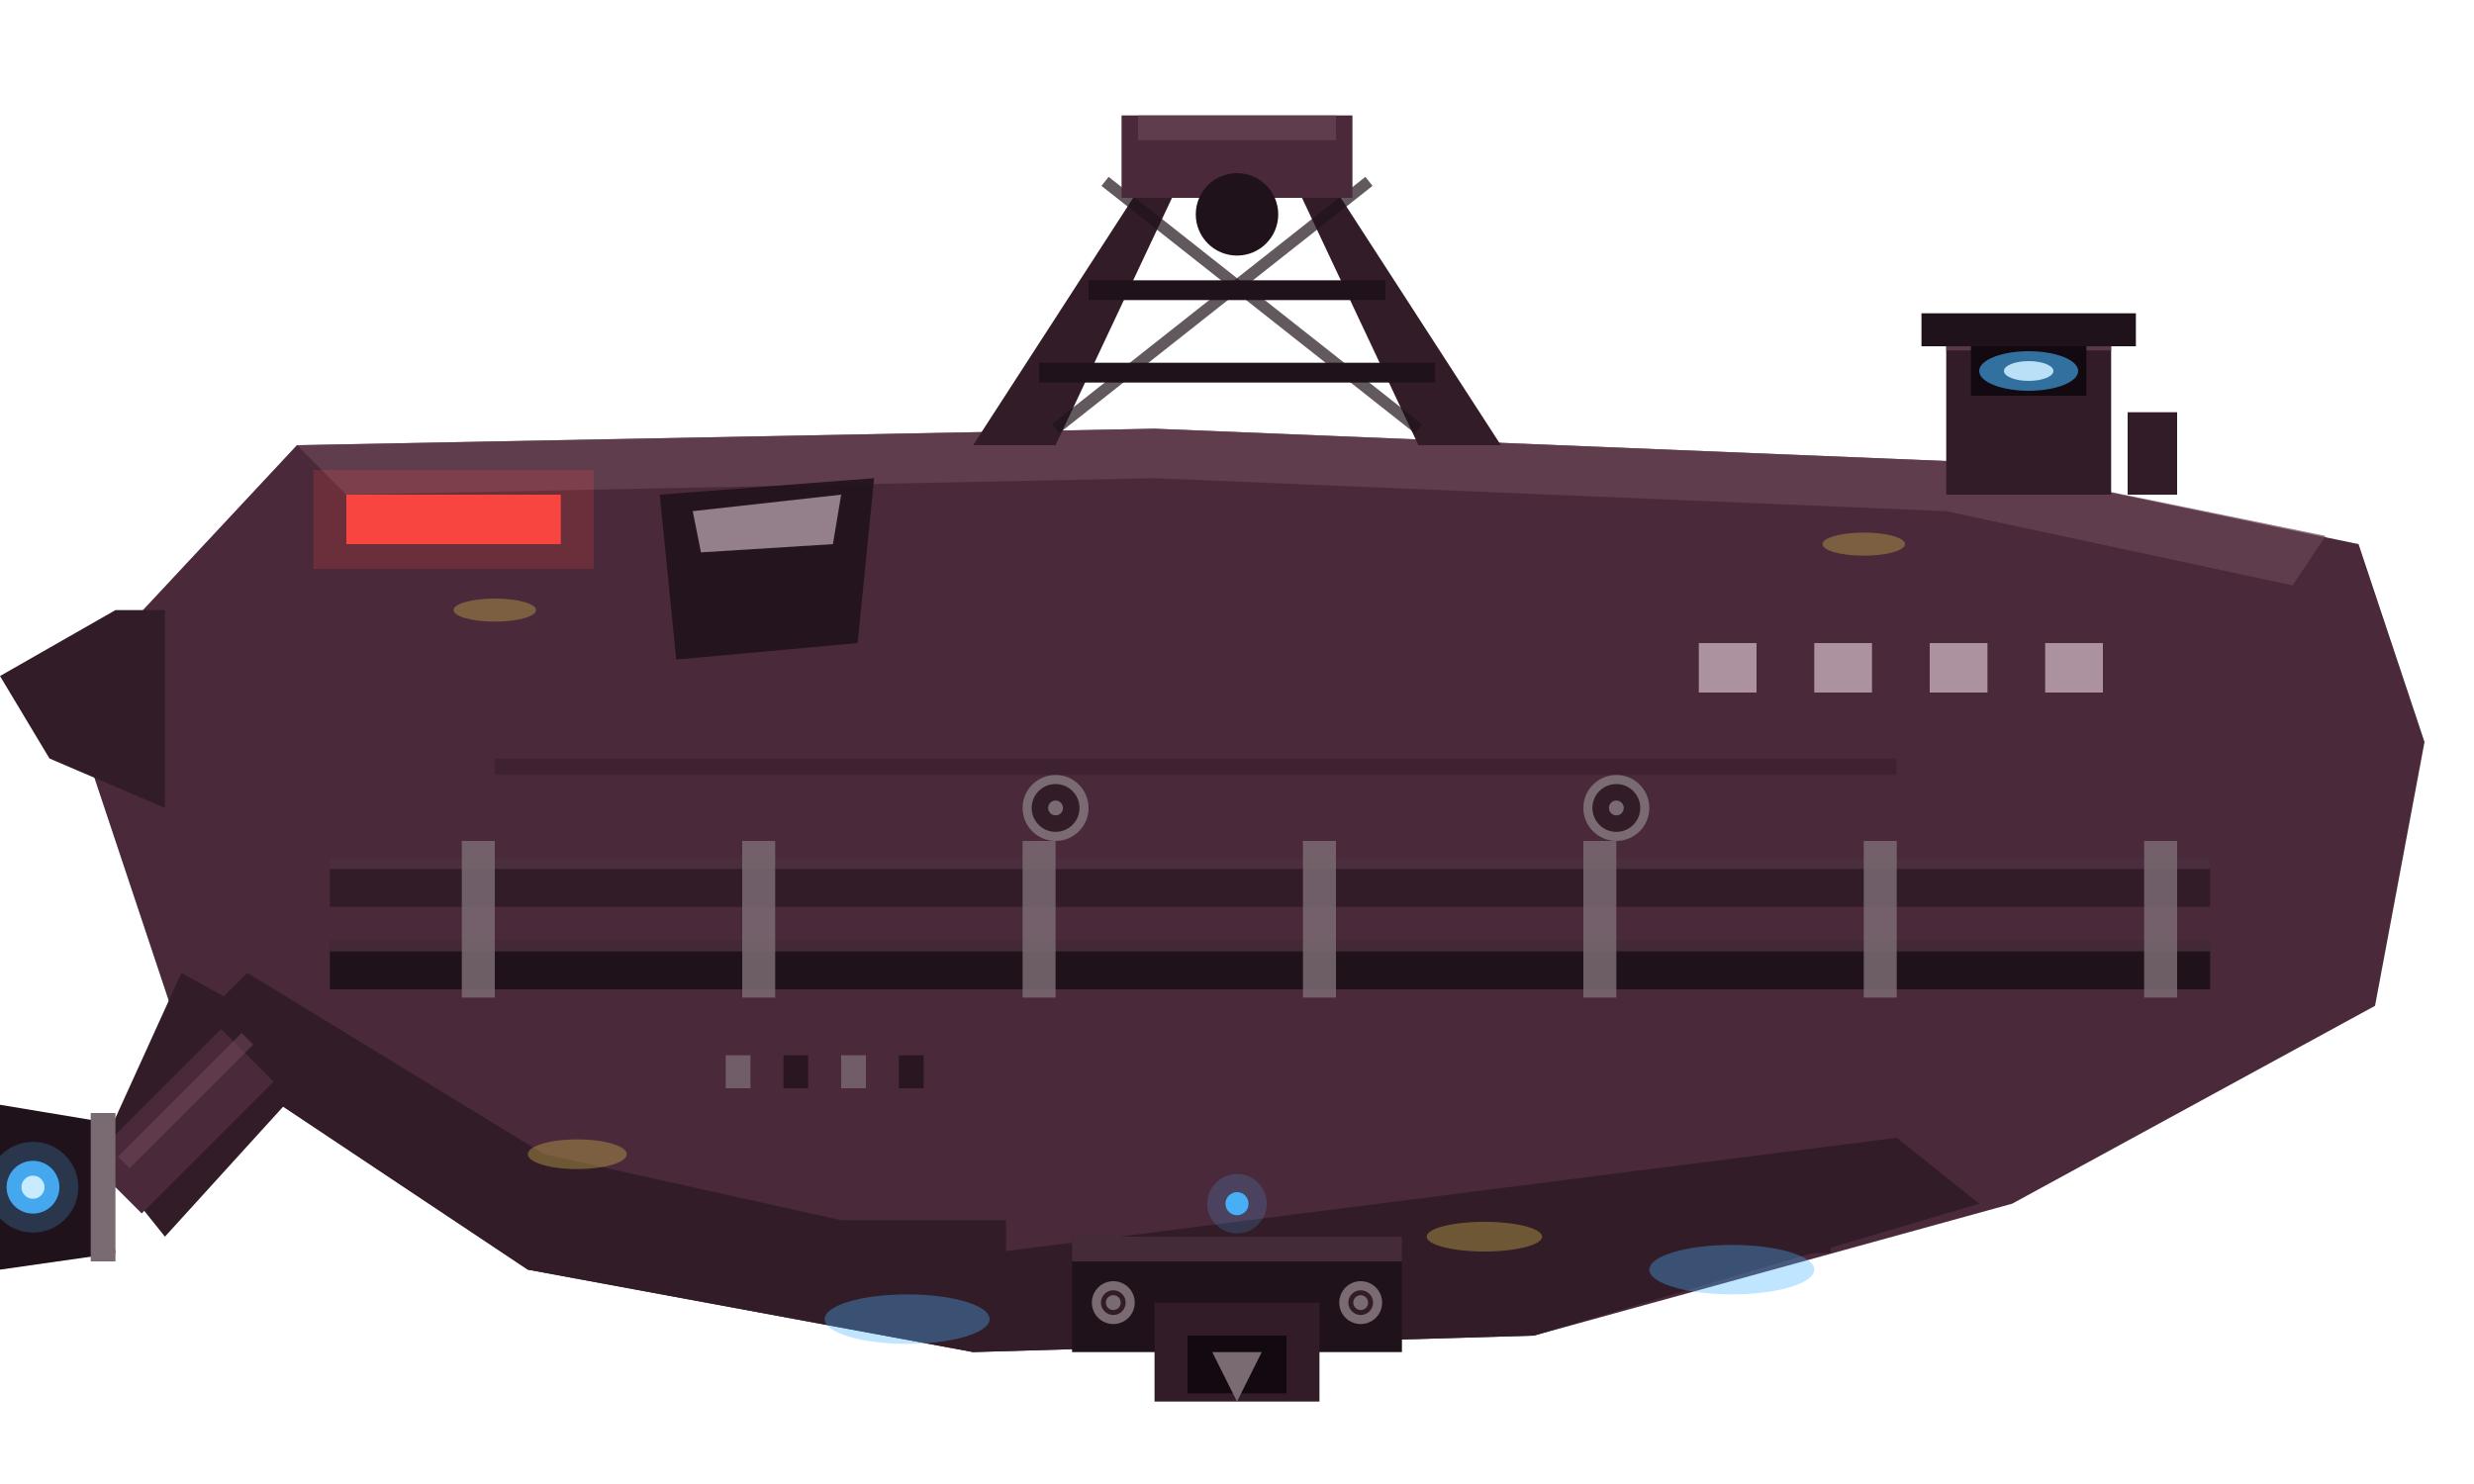
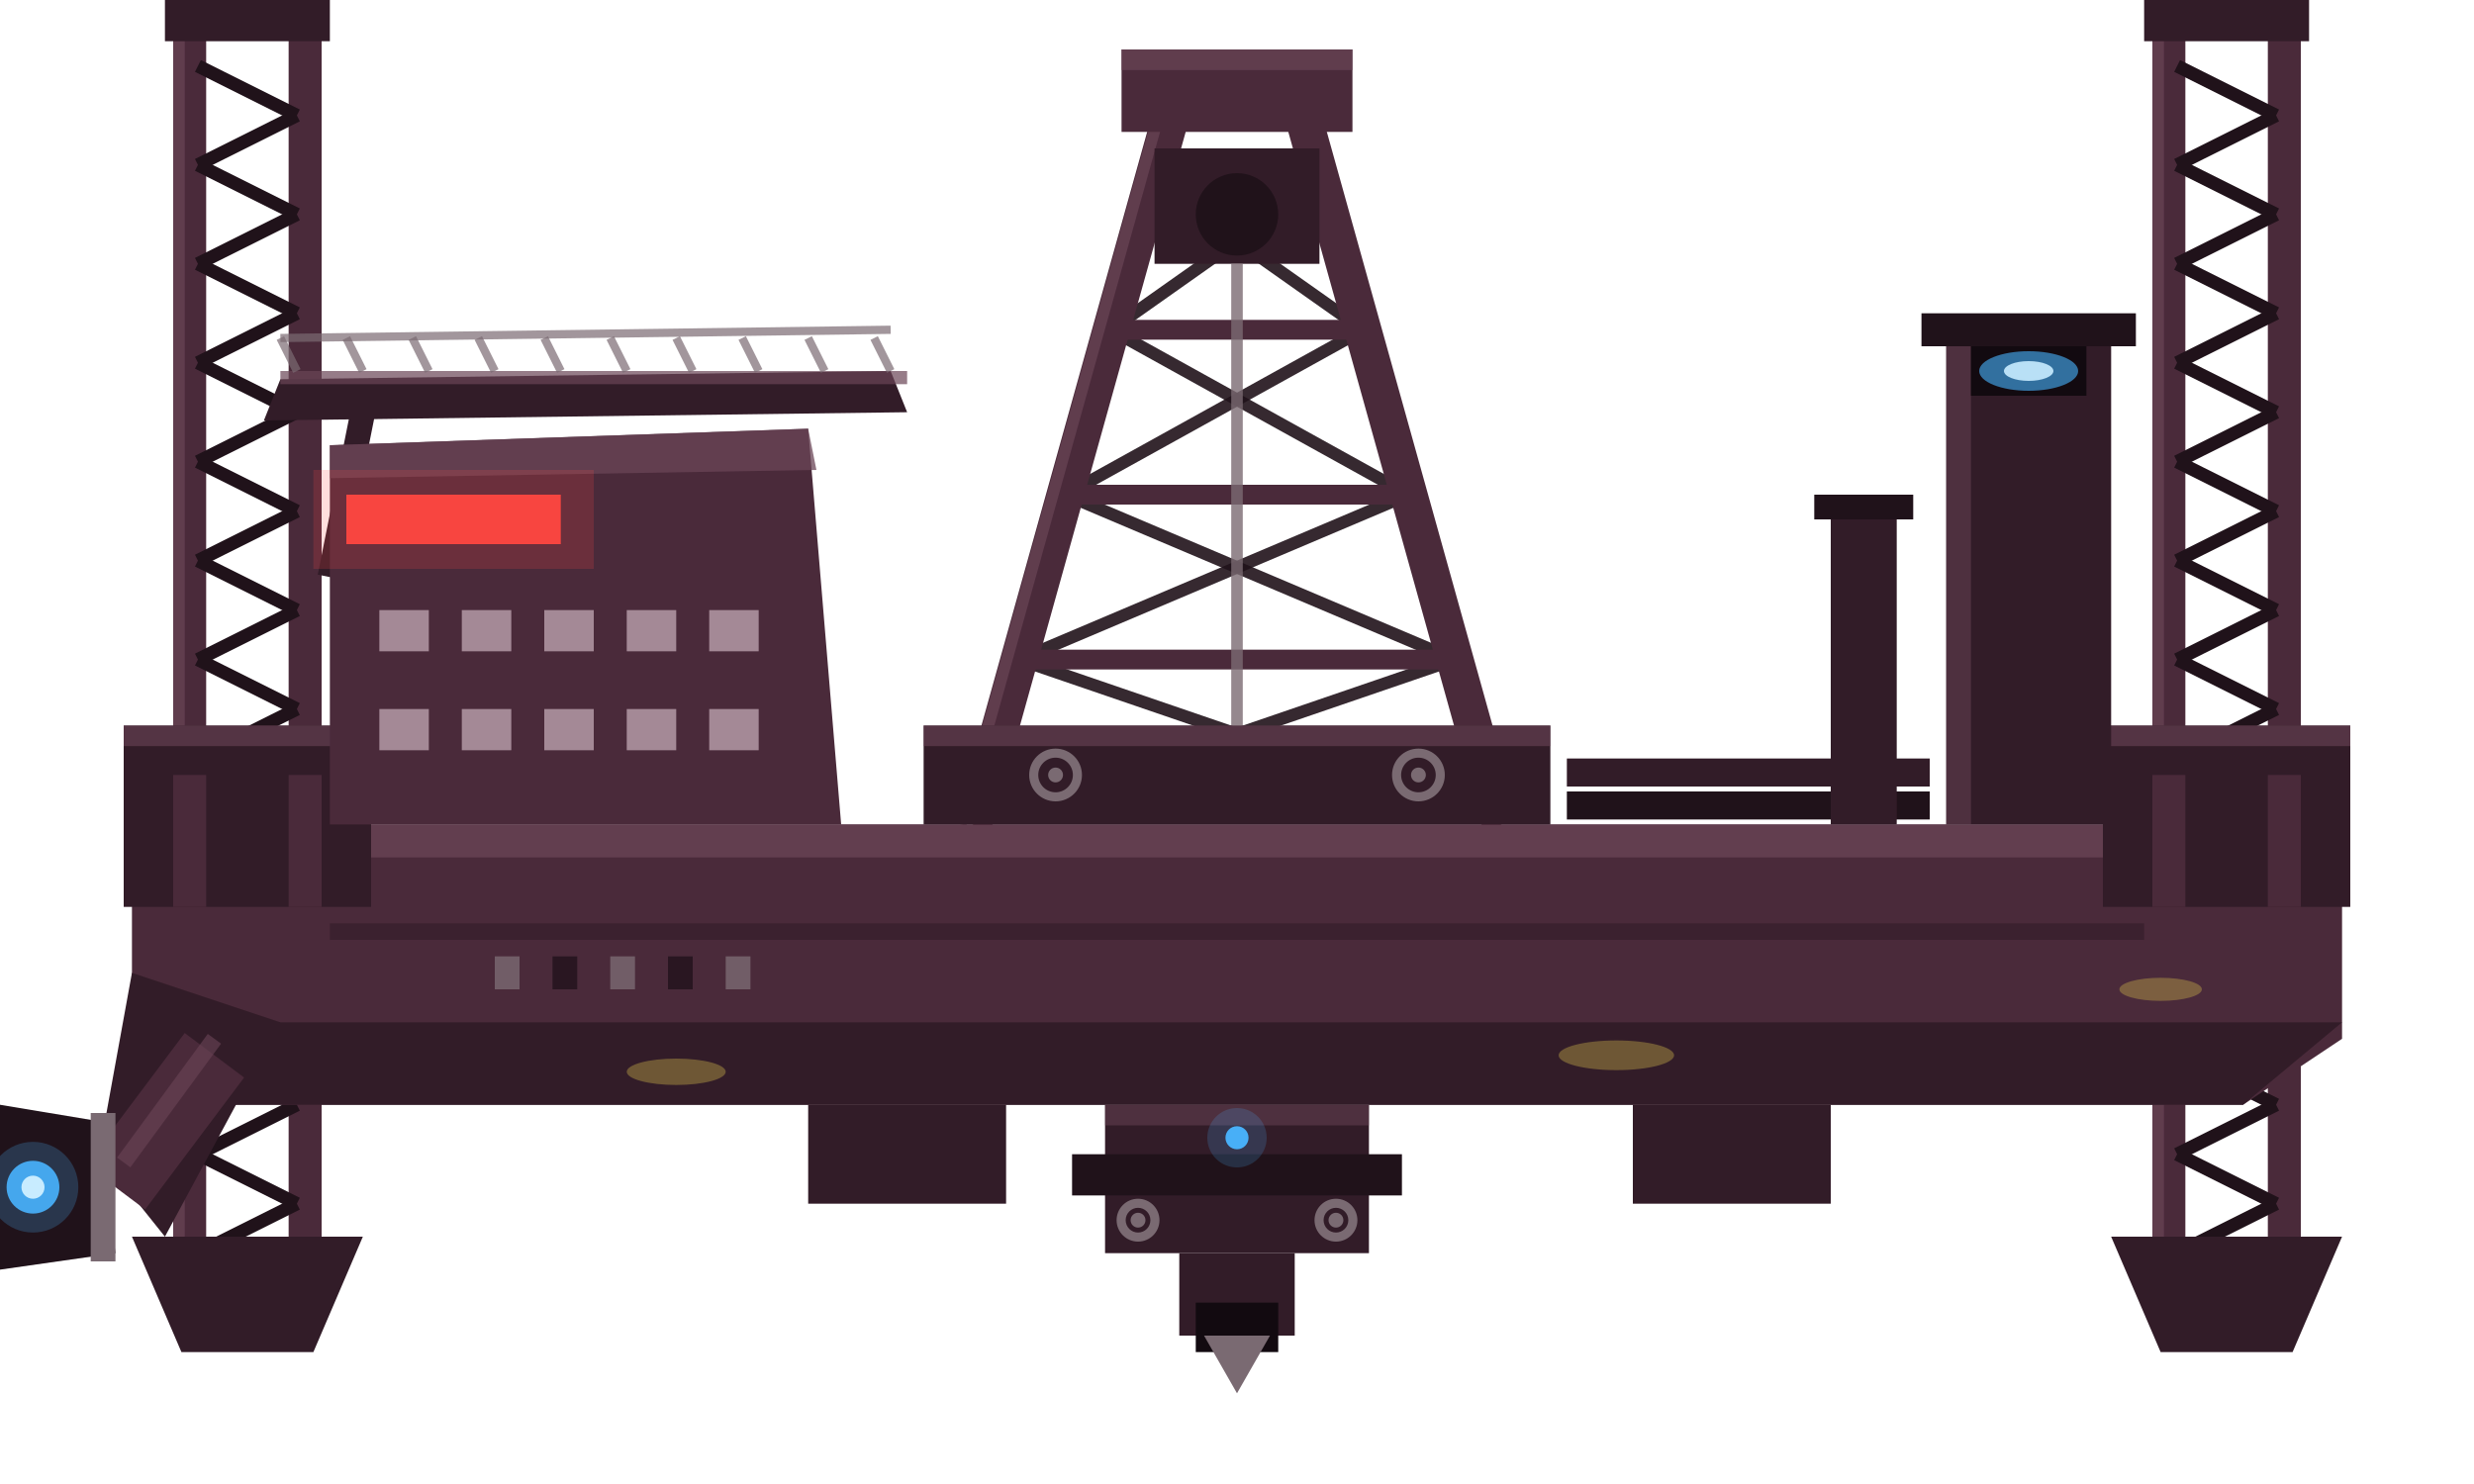
<svg xmlns="http://www.w3.org/2000/svg" viewBox="0 0 300 180" width="300" height="180">
  <defs>

</defs>
-   <polygon points="8,84 36,54 140,52 238,56 286,66 294,90 288,122 244,146 186,162 118,164 64,154 22,126" fill="#4a2a3a" />
-   <polygon points="36,54 140,52 238,56 282,65 278,71 236,62 140,58 42,60" fill="#6a4456" opacity="0.7" />
-   <polygon points="22,126 64,154 118,164 186,162 240,146 230,138 120,152 66,140 30,118" fill="#321c28" />
-   <rect x="60" y="92" width="170" height="2" fill="#20121a" opacity="0.3" />
-   <rect x="40" y="104" width="228" height="6" fill="#321c28" />
-   <rect x="40" y="104" width="228" height="1.4" fill="#6a4456" opacity="0.45" />
-   <rect x="40" y="114" width="228" height="6" fill="#20121a" />
-   <rect x="40" y="114" width="228" height="1.4" fill="#6a4456" opacity="0.45" />
-   <rect x="56" y="102" width="4" height="19" fill="#7a6a72" opacity="0.85" />
-   <rect x="90" y="102" width="4" height="19" fill="#7a6a72" opacity="0.85" />
-   <rect x="124" y="102" width="4" height="19" fill="#7a6a72" opacity="0.85" />
-   <rect x="158" y="102" width="4" height="19" fill="#7a6a72" opacity="0.85" />
-   <rect x="192" y="102" width="4" height="19" fill="#7a6a72" opacity="0.85" />
-   <rect x="226" y="102" width="4" height="19" fill="#7a6a72" opacity="0.85" />
-   <rect x="260" y="102" width="4" height="19" fill="#7a6a72" opacity="0.85" />
-   <circle cx="128" cy="98" r="4" fill="#7a6a72" />
-   <circle cx="128" cy="98" r="2.9" fill="#321c28" />
-   <circle cx="128" cy="98" r="0.9" fill="#7a6a72" />
-   <circle cx="196" cy="98" r="4" fill="#7a6a72" />
-   <circle cx="196" cy="98" r="2.9" fill="#321c28" />
-   <circle cx="196" cy="98" r="0.9" fill="#7a6a72" />
-   <polygon points="118,54 128,54 144,20 140,20" fill="#321c28" />
-   <polygon points="182,54 172,54 156,20 160,20" fill="#321c28" />
-   <rect x="126" y="44" width="48" height="2.4" fill="#20121a" />
-   <rect x="132" y="34" width="36" height="2.4" fill="#20121a" />
-   <line x1="128" y1="52" x2="166" y2="22" stroke="#20121a" stroke-width="1.4" opacity="0.7" />
-   <line x1="172" y1="52" x2="134" y2="22" stroke="#20121a" stroke-width="1.4" opacity="0.7" />
-   <rect x="136" y="14" width="28" height="10" fill="#4a2a3a" />
-   <rect x="138" y="14" width="24" height="3" fill="#6a4456" opacity="0.7" />
+   <line x1="118" y1="100" x2="176.4" y2="80" stroke="#20121a" stroke-width="1.5" opacity="0.9" />
+   <line x1="182" y1="100" x2="123.6" y2="80" stroke="#20121a" stroke-width="1.5" opacity="0.9" />
+   <line x1="123.6" y1="80" x2="170.8" y2="60" stroke="#20121a" stroke-width="1.5" opacity="0.9" />
+   <line x1="176.4" y1="80" x2="129.2" y2="60" stroke="#20121a" stroke-width="1.5" opacity="0.9" />
+   <line x1="129.2" y1="60" x2="165.3" y2="40" stroke="#20121a" stroke-width="1.5" opacity="0.9" />
+   <line x1="170.8" y1="60" x2="134.7" y2="40" stroke="#20121a" stroke-width="1.5" opacity="0.9" />
+   <line x1="134.7" y1="40" x2="160.2" y2="22" stroke="#20121a" stroke-width="1.5" opacity="0.9" />
+   <line x1="165.3" y1="40" x2="139.8" y2="22" stroke="#20121a" stroke-width="1.5" opacity="0.9" />
+   <line x1="123.6" y1="80" x2="176.4" y2="80" stroke="#4a2a3a" stroke-width="2.4" />
+   <line x1="129.2" y1="60" x2="170.8" y2="60" stroke="#4a2a3a" stroke-width="2.4" />
+   <line x1="134.7" y1="40" x2="165.3" y2="40" stroke="#4a2a3a" stroke-width="2.4" />
+   <line x1="139.8" y1="22" x2="160.2" y2="22" stroke="#4a2a3a" stroke-width="2.4" />
+   <line x1="118" y1="100" x2="142" y2="14" stroke="#4a2a3a" stroke-width="4.5" />
+   <line x1="182" y1="100" x2="158" y2="14" stroke="#4a2a3a" stroke-width="4.5" />
+   <line x1="116.5" y1="100" x2="140.5" y2="14" stroke="#6a4456" stroke-width="1.4" opacity="0.7" />
+   <rect x="136" y="6" width="28" height="10" fill="#4a2a3a" />
+   <rect x="136" y="6" width="28" height="2.5" fill="#6a4456" opacity="0.7" />
+   <rect x="140" y="18" width="20" height="14" fill="#321c28" />
  <circle cx="150" cy="26" r="5" fill="#20121a" />
-   <rect x="236" y="40" width="20" height="20" fill="#321c28" />
-   <rect x="236" y="40" width="20" height="2.5" fill="#6a4456" opacity="0.7" />
+   <line x1="150" y1="32" x2="150" y2="88" stroke="#7a6a72" stroke-width="1.4" opacity="0.8" />
+   <rect x="21" y="2" width="4" height="150" fill="#4a2a3a" />
+   <rect x="35" y="2" width="4" height="150" fill="#4a2a3a" />
+   <rect x="21" y="2" width="1.4" height="150" fill="#6a4456" opacity="0.7" />
+   <line x1="24" y1="8" x2="36" y2="14" stroke="#20121a" stroke-width="1.6" />
+   <line x1="36" y1="14" x2="24" y2="20" stroke="#20121a" stroke-width="1.6" />
+   <line x1="24" y1="20" x2="36" y2="26" stroke="#20121a" stroke-width="1.6" />
+   <line x1="36" y1="26" x2="24" y2="32" stroke="#20121a" stroke-width="1.6" />
+   <line x1="24" y1="32" x2="36" y2="38" stroke="#20121a" stroke-width="1.6" />
+   <line x1="36" y1="38" x2="24" y2="44" stroke="#20121a" stroke-width="1.6" />
+   <line x1="24" y1="44" x2="36" y2="50" stroke="#20121a" stroke-width="1.6" />
+   <line x1="36" y1="50" x2="24" y2="56" stroke="#20121a" stroke-width="1.6" />
+   <line x1="24" y1="56" x2="36" y2="62" stroke="#20121a" stroke-width="1.6" />
+   <line x1="36" y1="62" x2="24" y2="68" stroke="#20121a" stroke-width="1.6" />
+   <line x1="24" y1="68" x2="36" y2="74" stroke="#20121a" stroke-width="1.6" />
+   <line x1="36" y1="74" x2="24" y2="80" stroke="#20121a" stroke-width="1.6" />
+   <line x1="24" y1="80" x2="36" y2="86" stroke="#20121a" stroke-width="1.6" />
+   <line x1="36" y1="86" x2="24" y2="92" stroke="#20121a" stroke-width="1.6" />
+   <line x1="24" y1="92" x2="36" y2="98" stroke="#20121a" stroke-width="1.6" />
+   <line x1="36" y1="98" x2="24" y2="104" stroke="#20121a" stroke-width="1.6" />
+   <line x1="24" y1="104" x2="36" y2="110" stroke="#20121a" stroke-width="1.6" />
+   <line x1="36" y1="110" x2="24" y2="116" stroke="#20121a" stroke-width="1.6" />
+   <line x1="24" y1="116" x2="36" y2="122" stroke="#20121a" stroke-width="1.6" />
+   <line x1="36" y1="122" x2="24" y2="128" stroke="#20121a" stroke-width="1.6" />
+   <line x1="24" y1="128" x2="36" y2="134" stroke="#20121a" stroke-width="1.6" />
+   <line x1="36" y1="134" x2="24" y2="140" stroke="#20121a" stroke-width="1.6" />
+   <line x1="24" y1="140" x2="36" y2="146" stroke="#20121a" stroke-width="1.6" />
+   <line x1="36" y1="146" x2="24" y2="152" stroke="#20121a" stroke-width="1.6" />
+   <rect x="20" y="0" width="20" height="5" fill="#321c28" />
+   <polygon points="16,150 44,150 38,164 22,164" fill="#321c28" />
+   <rect x="261" y="2" width="4" height="150" fill="#4a2a3a" />
+   <rect x="275" y="2" width="4" height="150" fill="#4a2a3a" />
+   <rect x="261" y="2" width="1.4" height="150" fill="#6a4456" opacity="0.7" />
+   <line x1="264" y1="8" x2="276" y2="14" stroke="#20121a" stroke-width="1.6" />
+   <line x1="276" y1="14" x2="264" y2="20" stroke="#20121a" stroke-width="1.6" />
+   <line x1="264" y1="20" x2="276" y2="26" stroke="#20121a" stroke-width="1.6" />
+   <line x1="276" y1="26" x2="264" y2="32" stroke="#20121a" stroke-width="1.6" />
+   <line x1="264" y1="32" x2="276" y2="38" stroke="#20121a" stroke-width="1.6" />
+   <line x1="276" y1="38" x2="264" y2="44" stroke="#20121a" stroke-width="1.6" />
+   <line x1="264" y1="44" x2="276" y2="50" stroke="#20121a" stroke-width="1.6" />
+   <line x1="276" y1="50" x2="264" y2="56" stroke="#20121a" stroke-width="1.6" />
+   <line x1="264" y1="56" x2="276" y2="62" stroke="#20121a" stroke-width="1.6" />
+   <line x1="276" y1="62" x2="264" y2="68" stroke="#20121a" stroke-width="1.6" />
+   <line x1="264" y1="68" x2="276" y2="74" stroke="#20121a" stroke-width="1.6" />
+   <line x1="276" y1="74" x2="264" y2="80" stroke="#20121a" stroke-width="1.6" />
+   <line x1="264" y1="80" x2="276" y2="86" stroke="#20121a" stroke-width="1.6" />
+   <line x1="276" y1="86" x2="264" y2="92" stroke="#20121a" stroke-width="1.6" />
+   <line x1="264" y1="92" x2="276" y2="98" stroke="#20121a" stroke-width="1.6" />
+   <line x1="276" y1="98" x2="264" y2="104" stroke="#20121a" stroke-width="1.6" />
+   <line x1="264" y1="104" x2="276" y2="110" stroke="#20121a" stroke-width="1.6" />
+   <line x1="276" y1="110" x2="264" y2="116" stroke="#20121a" stroke-width="1.6" />
+   <line x1="264" y1="116" x2="276" y2="122" stroke="#20121a" stroke-width="1.6" />
+   <line x1="276" y1="122" x2="264" y2="128" stroke="#20121a" stroke-width="1.6" />
+   <line x1="264" y1="128" x2="276" y2="134" stroke="#20121a" stroke-width="1.6" />
+   <line x1="276" y1="134" x2="264" y2="140" stroke="#20121a" stroke-width="1.6" />
+   <line x1="264" y1="140" x2="276" y2="146" stroke="#20121a" stroke-width="1.6" />
+   <line x1="276" y1="146" x2="264" y2="152" stroke="#20121a" stroke-width="1.6" />
+   <rect x="260" y="0" width="20" height="5" fill="#321c28" />
+   <polygon points="256,150 284,150 278,164 262,164" fill="#321c28" />
+   <polygon points="16,100 284,100 284,126 272,134 28,134 16,126" fill="#4a2a3a" />
+   <polygon points="16,100 284,100 284,104 16,104" fill="#6a4456" opacity="0.75" />
+   <polygon points="16,124 284,124 272,134 28,134" fill="#321c28" />
+   <rect x="40" y="112" width="220" height="2" fill="#20121a" opacity="0.35" />
+   <rect x="15" y="88" width="30" height="22" fill="#321c28" />
+   <rect x="15" y="88" width="30" height="2.5" fill="#6a4456" opacity="0.6" />
+   <rect x="21" y="94" width="4" height="16" fill="#4a2a3a" />
+   <rect x="35" y="94" width="4" height="16" fill="#4a2a3a" />
+   <rect x="255" y="88" width="30" height="22" fill="#321c28" />
+   <rect x="255" y="88" width="30" height="2.5" fill="#6a4456" opacity="0.6" />
+   <rect x="261" y="94" width="4" height="16" fill="#4a2a3a" />
+   <rect x="275" y="94" width="4" height="16" fill="#4a2a3a" />
+   <rect x="112" y="88" width="76" height="12" fill="#321c28" />
+   <rect x="112" y="88" width="76" height="2.5" fill="#6a4456" opacity="0.6" />
+   <circle cx="128" cy="94" r="3.2" fill="#7a6a72" />
+   <circle cx="128" cy="94" r="2.1" fill="#321c28" />
+   <circle cx="128" cy="94" r="0.9" fill="#7a6a72" />
+   <circle cx="172" cy="94" r="3.2" fill="#7a6a72" />
+   <circle cx="172" cy="94" r="2.1" fill="#321c28" />
+   <circle cx="172" cy="94" r="0.9" fill="#7a6a72" />
+   <rect x="190" y="92" width="44" height="3.4" fill="#321c28" />
+   <rect x="190" y="96" width="44" height="3.4" fill="#20121a" />
+   <rect x="236" y="40" width="20" height="60" fill="#321c28" />
+   <rect x="236" y="40" width="3" height="60" fill="#6a4456" opacity="0.5" />
  <rect x="233" y="38" width="26" height="4" fill="#20121a" />
  <rect x="239" y="42" width="14" height="6" fill="#120a10" />
  <ellipse cx="246" cy="45" rx="6" ry="2.4" fill="#48b4ff" opacity="0.6" />
  <ellipse cx="246" cy="45" rx="3" ry="1.2" fill="#c8ecff" opacity="0.9" />
-   <rect x="258" y="50" width="6" height="10" fill="#321c28" />
-   <rect x="130" y="150" width="40" height="14" fill="#20121a" />
-   <rect x="130" y="150" width="40" height="3" fill="#6a4456" opacity="0.5" />
-   <rect x="140" y="158" width="20" height="12" fill="#321c28" />
-   <rect x="144" y="162" width="12" height="7" fill="#120a10" />
-   <polygon points="147,164 153,164 150,170" fill="#7a6a72" />
-   <circle cx="135" cy="158" r="2.6" fill="#7a6a72" />
-   <circle cx="135" cy="158" r="1.5" fill="#321c28" />
-   <circle cx="135" cy="158" r="0.9" fill="#7a6a72" />
-   <circle cx="165" cy="158" r="2.6" fill="#7a6a72" />
-   <circle cx="165" cy="158" r="1.5" fill="#321c28" />
-   <circle cx="165" cy="158" r="0.9" fill="#7a6a72" />
-   <circle cx="150" cy="146" r="3.6" fill="#48b4ff" opacity="0.18" />
-   <circle cx="150" cy="146" r="1.4" fill="#48b4ff" opacity="0.95" />
-   <rect x="206" y="78" width="7" height="6" fill="#e0c8d4" opacity="0.65" />
-   <rect x="220" y="78" width="7" height="6" fill="#e0c8d4" opacity="0.65" />
-   <rect x="234" y="78" width="7" height="6" fill="#e0c8d4" opacity="0.65" />
-   <rect x="248" y="78" width="7" height="6" fill="#e0c8d4" opacity="0.65" />
-   <polygon points="80,60 106,58 104,78 82,80" fill="#20121a" opacity="0.9" />
-   <polygon points="84,62 102,60 101,66 85,67" fill="#e0c8d4" opacity="0.6" />
-   <rect x="98" y="148" width="24" height="10" fill="#321c28" />
-   <rect x="198" y="142" width="24" height="10" fill="#321c28" />
-   <ellipse cx="110" cy="160" rx="10" ry="3" fill="#48b4ff" opacity="0.35" />
-   <ellipse cx="210" cy="154" rx="10" ry="3" fill="#48b4ff" opacity="0.35" />
-   <polygon points="22,118 40,128 20,150 12,140" fill="#321c28" />
-   <line x1="30" y1="128" x2="14" y2="144" stroke="#4a2a3a" stroke-width="9" />
-   <line x1="30" y1="126" x2="15" y2="141" stroke="#6a4456" stroke-width="2" opacity="0.6" />
+   <rect x="222" y="62" width="8" height="38" fill="#321c28" />
+   <rect x="220" y="60" width="12" height="3" fill="#20121a" />
+   <line x1="44" y1="50" x2="40" y2="70" stroke="#321c28" stroke-width="3" />
+   <polygon points="40,54 98,52 102,100 40,100" fill="#4a2a3a" />
+   <polygon points="40,54 98,52 99,57 40,58" fill="#6a4456" opacity="0.75" />
+   <rect x="46" y="74" width="6" height="5" fill="#e0c8d4" opacity="0.6" />
+   <rect x="56" y="74" width="6" height="5" fill="#e0c8d4" opacity="0.6" />
+   <rect x="66" y="74" width="6" height="5" fill="#e0c8d4" opacity="0.6" />
+   <rect x="76" y="74" width="6" height="5" fill="#e0c8d4" opacity="0.6" />
+   <rect x="86" y="74" width="6" height="5" fill="#e0c8d4" opacity="0.6" />
+   <rect x="46" y="86" width="6" height="5" fill="#e0c8d4" opacity="0.6" />
+   <rect x="56" y="86" width="6" height="5" fill="#e0c8d4" opacity="0.6" />
+   <rect x="66" y="86" width="6" height="5" fill="#e0c8d4" opacity="0.6" />
+   <rect x="76" y="86" width="6" height="5" fill="#e0c8d4" opacity="0.6" />
+   <rect x="86" y="86" width="6" height="5" fill="#e0c8d4" opacity="0.6" />
+   <rect x="38" y="57" width="34" height="12" fill="#ff4640" opacity="0.18" />
+   <rect x="42" y="60" width="26" height="6" fill="#ff4640" opacity="0.95" />
+   <polygon points="34,46 108,45 110,50 32,51" fill="#321c28" />
+   <rect x="34" y="45" width="76" height="1.6" fill="#6a4456" opacity="0.7" />
+   <line x1="36" y1="45" x2="34" y2="41" stroke="#7a6a72" stroke-width="1" opacity="0.7" />
+   <line x1="44" y1="45" x2="42" y2="41" stroke="#7a6a72" stroke-width="1" opacity="0.7" />
+   <line x1="52" y1="45" x2="50" y2="41" stroke="#7a6a72" stroke-width="1" opacity="0.7" />
+   <line x1="60" y1="45" x2="58" y2="41" stroke="#7a6a72" stroke-width="1" opacity="0.7" />
+   <line x1="68" y1="45" x2="66" y2="41" stroke="#7a6a72" stroke-width="1" opacity="0.7" />
+   <line x1="76" y1="45" x2="74" y2="41" stroke="#7a6a72" stroke-width="1" opacity="0.7" />
+   <line x1="84" y1="45" x2="82" y2="41" stroke="#7a6a72" stroke-width="1" opacity="0.7" />
+   <line x1="92" y1="45" x2="90" y2="41" stroke="#7a6a72" stroke-width="1" opacity="0.7" />
+   <line x1="100" y1="45" x2="98" y2="41" stroke="#7a6a72" stroke-width="1" opacity="0.7" />
+   <line x1="108" y1="45" x2="106" y2="41" stroke="#7a6a72" stroke-width="1" opacity="0.7" />
+   <line x1="34" y1="41" x2="108" y2="40" stroke="#7a6a72" stroke-width="1" opacity="0.7" />
+   <polygon points="16,118 34,124 20,150 12,140" fill="#321c28" />
+   <line x1="26" y1="128" x2="14" y2="144" stroke="#4a2a3a" stroke-width="9" />
+   <line x1="26" y1="126" x2="15" y2="141" stroke="#6a4456" stroke-width="2" opacity="0.6" />
  <polygon points="0,134 12,136 14,152 0,154" fill="#20121a" />
  <rect x="11" y="135" width="3" height="18" fill="#7a6a72" />
  <circle cx="4" cy="144" r="5.5" fill="#48b4ff" opacity="0.22" />
  <circle cx="4" cy="144" r="3.2" fill="#48b4ff" opacity="0.9" />
  <circle cx="4" cy="144" r="1.4" fill="#c8ecff" />
-   <polygon points="0,82 14,74 20,74 20,98 6,92" fill="#321c28" />
-   <rect x="38" y="57" width="34" height="12" fill="#ff4640" opacity="0.18" />
-   <rect x="42" y="60" width="26" height="6" fill="#ff4640" opacity="0.95" />
-   <rect x="88" y="128" width="3" height="4" fill="#7a6a72" opacity="0.8" />
-   <rect x="95" y="128" width="3" height="4" fill="#20121a" opacity="0.8" />
-   <rect x="102" y="128" width="3" height="4" fill="#7a6a72" opacity="0.8" />
-   <rect x="109" y="128" width="3" height="4" fill="#20121a" opacity="0.8" />
-   <ellipse cx="70" cy="140" rx="6" ry="1.8" fill="#c8b048" opacity="0.4" />
-   <ellipse cx="180" cy="150" rx="7" ry="1.8" fill="#c8b048" opacity="0.4" />
-   <ellipse cx="226" cy="66" rx="5" ry="1.4" fill="#c8b048" opacity="0.4" />
-   <ellipse cx="60" cy="74" rx="5" ry="1.4" fill="#c8b048" opacity="0.4" />
+   <rect x="98" y="134" width="24" height="12" fill="#321c28" />
+   <rect x="198" y="134" width="24" height="12" fill="#321c28" />
+   <rect x="134" y="134" width="32" height="18" fill="#321c28" />
+   <rect x="134" y="134" width="32" height="2.5" fill="#6a4456" opacity="0.5" />
+   <rect x="130" y="140" width="40" height="5" fill="#20121a" />
+   <circle cx="138" cy="148" r="2.6" fill="#7a6a72" />
+   <circle cx="138" cy="148" r="1.5" fill="#321c28" />
+   <circle cx="138" cy="148" r="0.9" fill="#7a6a72" />
+   <circle cx="162" cy="148" r="2.6" fill="#7a6a72" />
+   <circle cx="162" cy="148" r="1.5" fill="#321c28" />
+   <circle cx="162" cy="148" r="0.9" fill="#7a6a72" />
+   <rect x="143" y="152" width="14" height="10" fill="#321c28" />
+   <rect x="145" y="158" width="10" height="6" fill="#120a10" />
+   <polygon points="146,162 154,162 150,169" fill="#7a6a72" />
+   <circle cx="150" cy="138" r="3.6" fill="#48b4ff" opacity="0.18" />
+   <circle cx="150" cy="138" r="1.4" fill="#48b4ff" opacity="0.95" />
+   <rect x="60" y="116" width="3" height="4" fill="#7a6a72" opacity="0.8" />
+   <rect x="67" y="116" width="3" height="4" fill="#20121a" opacity="0.8" />
+   <rect x="74" y="116" width="3" height="4" fill="#7a6a72" opacity="0.8" />
+   <rect x="81" y="116" width="3" height="4" fill="#20121a" opacity="0.8" />
+   <rect x="88" y="116" width="3" height="4" fill="#7a6a72" opacity="0.8" />
+   <ellipse cx="196" cy="128" rx="7" ry="1.8" fill="#c8b048" opacity="0.4" />
+   <ellipse cx="82" cy="130" rx="6" ry="1.6" fill="#c8b048" opacity="0.4" />
+   <ellipse cx="262" cy="120" rx="5" ry="1.4" fill="#c8b048" opacity="0.4" />
</svg>
